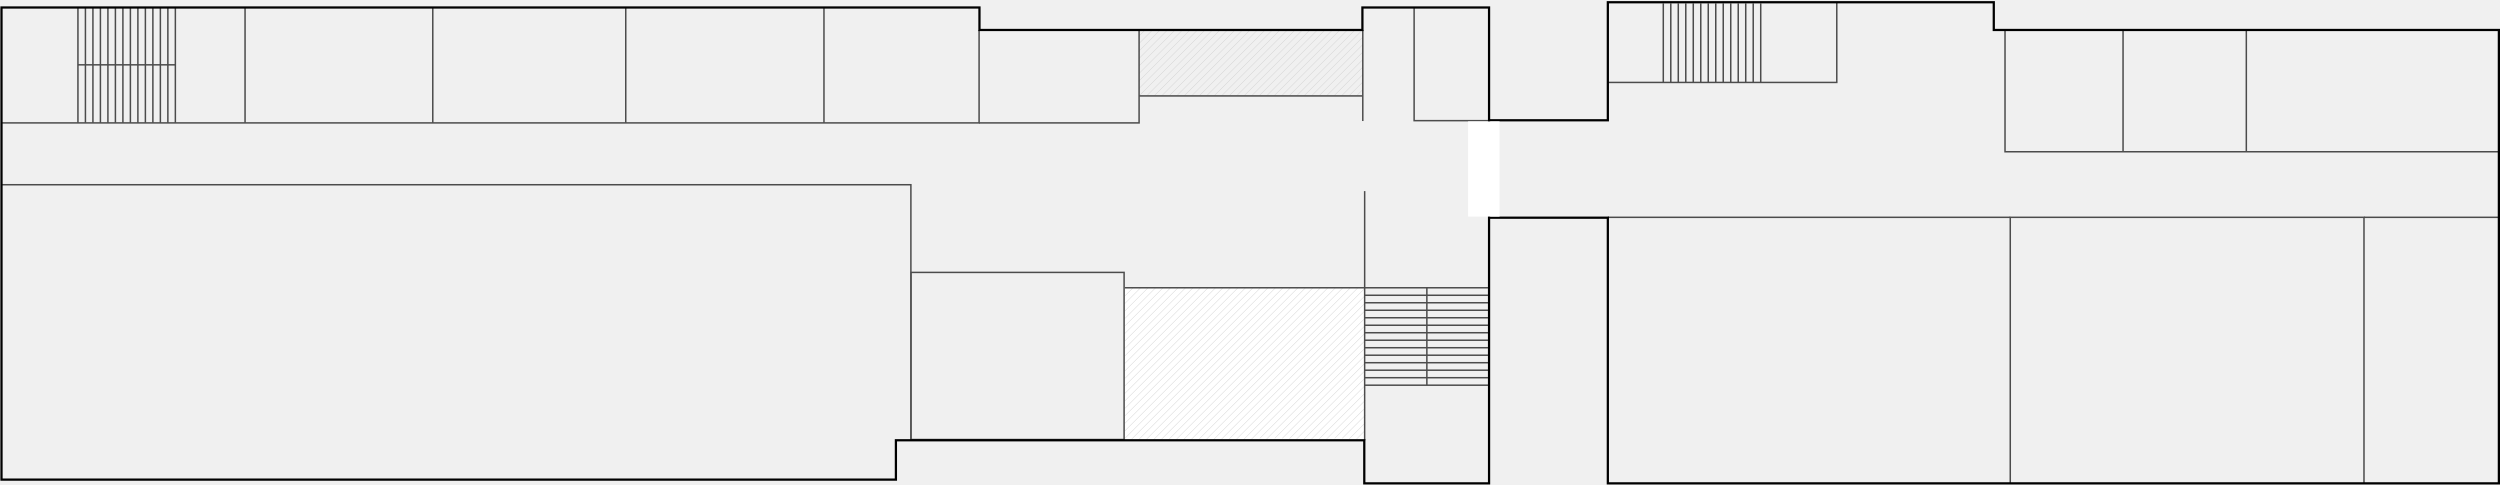
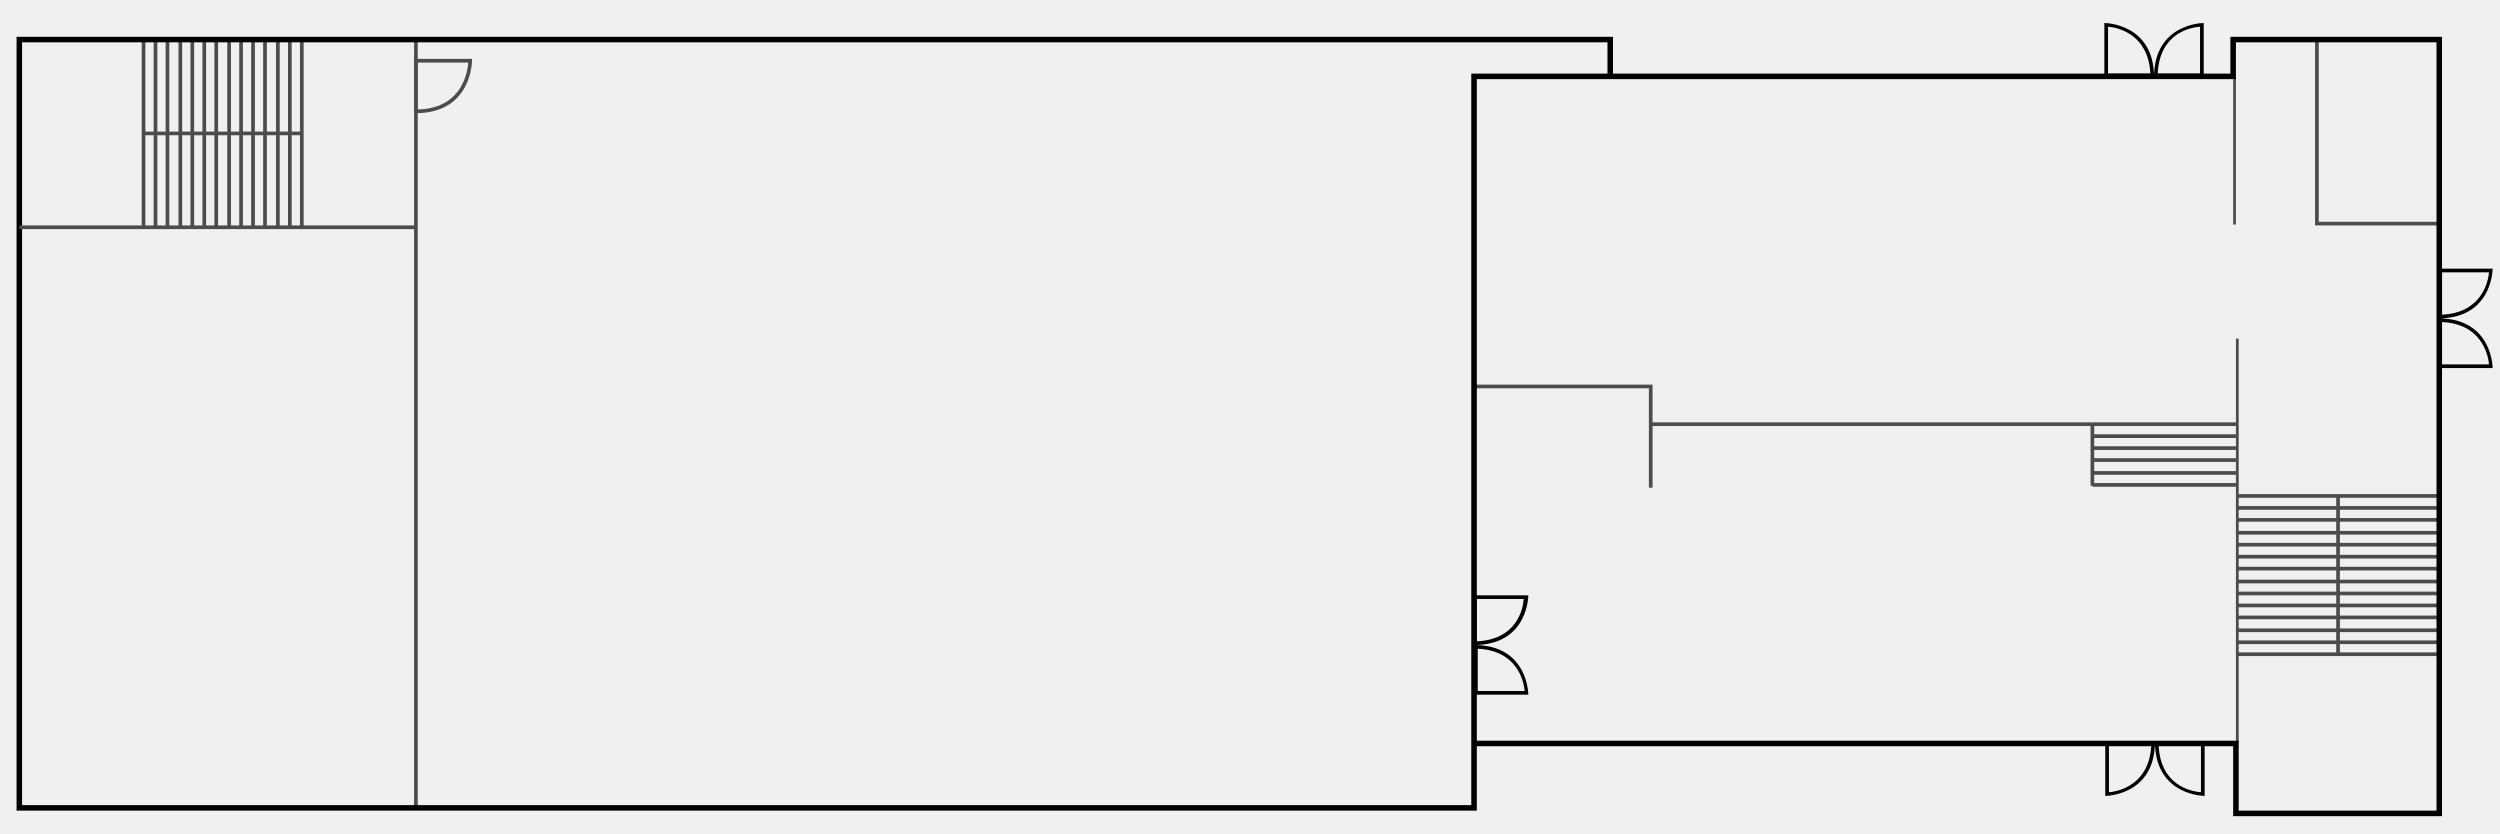
- <svg xmlns="http://www.w3.org/2000/svg" xmlns:xlink="http://www.w3.org/1999/xlink" version="1.1" id="Layer_1" x="0px" y="0px" viewBox="223.6 77.7 667.2 129.3" style="enable-background:new 223.6 77.7 667.2 129.3;" xml:space="preserve">
+ <svg xmlns="http://www.w3.org/2000/svg" version="1.1" id="Layer_1" x="0px" y="0px" viewBox="0 0 271.7 90.6" style="enable-background:new 0 0 271.7 90.6;" xml:space="preserve">
  <style type="text/css">
- 	.st0{fill:#FFFFFF;}
- 	.st1{clip-path:url(#SVGID_3_);}
- 	.st2{fill:none;stroke:#CCCCCC;stroke-width:0.1;stroke-miterlimit:10;}
- 	.st3{fill:#4D4C4C;}
- 	.st4{fill:none;stroke:#4C4C4C;stroke-width:0.4;stroke-miterlimit:10;}
- 	.st5{fill:none;stroke:#000000;stroke-width:0.7;stroke-miterlimit:10;}
- 	.st6{fill:#4C4C4C;}
- 	.st7{fill:none;stroke:#000000;stroke-width:0.6;stroke-miterlimit:10;}
+ 	.st0{fill:none;stroke:#4C4C4C;stroke-width:0.4;stroke-miterlimit:10;}
+ 	.st1{fill:#4D4C4C;}
+ 	.st2{fill:none;stroke:#4D4C4C;stroke-width:0.4;stroke-miterlimit:10;}
+ 	.st3{fill:none;stroke:#000000;stroke-width:0.6;stroke-miterlimit:10;}
</style>
+   <line class="st0" x1="45.2" y1="4.3" x2="45.2" y2="87.8" />
  <g>
-     <g>
-       <rect id="SVGID_1_" x="523.7" y="154.5" class="st0" width="64.3" height="40.7" />
-     </g>
-     <g>
-       <defs>
-         <rect id="SVGID_2_" x="523.7" y="154.5" width="64.3" height="40.7" />
-       </defs>
-       <clipPath id="SVGID_3_">
-         <use xlink:href="#SVGID_2_" style="overflow:visible;" />
-       </clipPath>
-       <g class="st1">
-         <line class="st2" x1="523.8" y1="192.7" x2="562.1" y2="154.4" />
-         <line class="st2" x1="520.2" y1="198.3" x2="565.1" y2="153.4" />
-         <line class="st2" x1="522.2" y1="198.3" x2="567.1" y2="153.4" />
-         <line class="st2" x1="525.2" y1="197.3" x2="570.1" y2="152.4" />
-         <line class="st2" x1="526.2" y1="198.3" x2="571.1" y2="153.4" />
-         <line class="st2" x1="529.2" y1="197.3" x2="574.1" y2="152.4" />
-         <line class="st2" x1="531.2" y1="197.3" x2="576.1" y2="152.4" />
-         <line class="st2" x1="534.2" y1="196.3" x2="579.1" y2="151.4" />
-         <line class="st2" x1="533.2" y1="199.3" x2="578.1" y2="154.4" />
-         <line class="st2" x1="536.2" y1="198.3" x2="581.1" y2="153.4" />
-         <line class="st2" x1="538.2" y1="198.3" x2="583.1" y2="153.4" />
-         <line class="st2" x1="541.2" y1="197.3" x2="586.1" y2="152.4" />
-         <line class="st2" x1="542.2" y1="198.3" x2="587.1" y2="153.4" />
-         <line class="st2" x1="545.2" y1="197.3" x2="590.1" y2="152.4" />
-         <line class="st2" x1="547.2" y1="197.3" x2="592.1" y2="152.4" />
-         <line class="st2" x1="550.2" y1="196.3" x2="595.1" y2="151.4" />
-         <line class="st2" x1="551.8" y1="196.7" x2="590.1" y2="158.4" />
-         <line class="st2" x1="554.8" y1="195.7" x2="593.1" y2="157.4" />
-         <line class="st2" x1="556.8" y1="195.7" x2="595.1" y2="157.4" />
-         <line class="st2" x1="559.8" y1="194.7" x2="598.1" y2="156.4" />
-         <line class="st2" x1="560.8" y1="195.7" x2="599.1" y2="157.4" />
-         <line class="st2" x1="563.8" y1="194.7" x2="602.1" y2="156.4" />
-         <line class="st2" x1="565.8" y1="194.7" x2="604.1" y2="156.4" />
-         <line class="st2" x1="567.7" y1="194.8" x2="607.1" y2="155.4" />
-         <line class="st2" x1="569.4" y1="195.1" x2="606.1" y2="158.4" />
-         <line class="st2" x1="571.4" y1="195.1" x2="609.1" y2="157.4" />
-         <line class="st2" x1="573.3" y1="195.2" x2="611.1" y2="157.4" />
-         <line class="st2" x1="575.3" y1="195.2" x2="614.1" y2="156.4" />
-         <line class="st2" x1="577.4" y1="195.1" x2="615.1" y2="157.4" />
-         <line class="st2" x1="579.8" y1="194.7" x2="618.1" y2="156.4" />
-         <line class="st2" x1="581.8" y1="194.7" x2="620.1" y2="156.4" />
-         <line class="st2" x1="583.6" y1="194.9" x2="623.1" y2="155.4" />
-         <line class="st2" x1="500.8" y1="189.7" x2="539.1" y2="151.4" />
-         <line class="st2" x1="503.8" y1="188.7" x2="542.1" y2="150.4" />
-         <line class="st2" x1="505.8" y1="188.7" x2="544.1" y2="150.4" />
-         <line class="st2" x1="508.8" y1="187.7" x2="547.1" y2="149.4" />
-         <line class="st2" x1="509.8" y1="188.7" x2="548.1" y2="150.4" />
-         <line class="st2" x1="512.8" y1="187.7" x2="551.1" y2="149.4" />
-         <line class="st2" x1="514.8" y1="187.7" x2="553.1" y2="149.4" />
-         <line class="st2" x1="517.8" y1="186.7" x2="556.1" y2="148.4" />
-         <line class="st2" x1="516.8" y1="189.7" x2="555.1" y2="151.4" />
-         <line class="st2" x1="519.8" y1="188.7" x2="558.1" y2="150.4" />
-         <line class="st2" x1="521.8" y1="188.7" x2="560.1" y2="150.4" />
-         <line class="st2" x1="523.8" y1="188.7" x2="563.1" y2="149.4" />
-         <line class="st2" x1="523.8" y1="190.7" x2="564.1" y2="150.4" />
-         <line class="st2" x1="498.8" y1="181.7" x2="537.1" y2="143.4" />
-         <line class="st2" x1="501.8" y1="180.7" x2="540.1" y2="142.4" />
-         <line class="st2" x1="502.8" y1="181.7" x2="541.1" y2="143.4" />
-         <line class="st2" x1="505.8" y1="180.7" x2="544.1" y2="142.4" />
-         <line class="st2" x1="507.8" y1="180.7" x2="546.1" y2="142.4" />
-         <line class="st2" x1="585.4" y1="195.1" x2="587.8" y2="192.7" />
-       </g>
-     </g>
+     <path d="M165.6,65.1c-0.1,1.2-0.8,4.4-5.1,4.6v-4.6H165.6 M160.6,70.5c4.2,0.2,5,3.4,5.1,4.6h-5.1V70.5 M166.1,64.7h-5.9v5.4   C166.1,70.1,166.1,64.7,166.1,64.7L166.1,64.7z M160.2,70.1v5.4h5.9C166.1,75.5,166.1,70.1,160.2,70.1L160.2,70.1z" />
  </g>
  <g>
-     <line class="st2" x1="531.6" y1="103.3" x2="549.2" y2="85.7" />
-     <line class="st2" x1="535.6" y1="103.3" x2="553.2" y2="85.7" />
-     <line class="st2" x1="533.6" y1="103.3" x2="551.2" y2="85.7" />
-     <line class="st2" x1="537.6" y1="103.3" x2="555.2" y2="85.7" />
-     <line class="st2" x1="539.6" y1="103.3" x2="557.2" y2="85.7" />
-     <line class="st2" x1="543.6" y1="103.3" x2="561.2" y2="85.7" />
-     <line class="st2" x1="547.6" y1="103.3" x2="565.2" y2="85.7" />
-     <line class="st2" x1="541.6" y1="103.3" x2="559.2" y2="85.7" />
-     <line class="st2" x1="545.6" y1="103.3" x2="563.2" y2="85.7" />
-     <line class="st2" x1="549.6" y1="103.3" x2="567.2" y2="85.7" />
-     <line class="st2" x1="551.6" y1="103.3" x2="569.2" y2="85.7" />
-     <line class="st2" x1="555.6" y1="103.3" x2="573.2" y2="85.7" />
-     <line class="st2" x1="559.6" y1="103.3" x2="577.2" y2="85.7" />
-     <line class="st2" x1="553.6" y1="103.3" x2="571.2" y2="85.7" />
-     <line class="st2" x1="557.6" y1="103.3" x2="575.2" y2="85.7" />
-     <line class="st2" x1="561.6" y1="103.3" x2="579.2" y2="85.7" />
-     <line class="st2" x1="563.6" y1="103.3" x2="581.2" y2="85.7" />
-     <line class="st2" x1="567.6" y1="103.3" x2="585.2" y2="85.7" />
-     <line class="st2" x1="571.6" y1="103.3" x2="587.3" y2="87.6" />
-     <line class="st2" x1="565.6" y1="103.3" x2="583.2" y2="85.7" />
-     <line class="st2" x1="569.6" y1="103.3" x2="587.2" y2="85.7" />
-     <line class="st2" x1="573.6" y1="103.3" x2="587.3" y2="89.6" />
-     <line class="st2" x1="575.6" y1="103.3" x2="587.4" y2="91.5" />
-     <line class="st2" x1="577.6" y1="103.3" x2="587.3" y2="93.6" />
-     <line class="st2" x1="579.6" y1="103.3" x2="587.3" y2="95.6" />
-     <line class="st2" x1="583.6" y1="103.3" x2="587.2" y2="99.7" />
-     <line class="st2" x1="581.6" y1="103.3" x2="587.4" y2="97.5" />
-     <line class="st2" x1="585.6" y1="103.3" x2="587.2" y2="101.7" />
+     <path d="M270.5,29.6c-0.1,1.2-0.9,4.4-5.1,4.6v-4.6H270.5 M265.4,35c4.2,0.2,5,3.4,5.1,4.6h-5.1V35 M270.9,29.2H265v5.4   C270.9,34.6,270.9,29.2,270.9,29.2L270.9,29.2z M265,34.6V40h5.9C270.9,40,270.9,34.6,265,34.6L265,34.6z" />
  </g>
-   <line class="st2" x1="527.6" y1="103.3" x2="545.2" y2="85.7" />
-   <line class="st2" x1="529.6" y1="103.3" x2="547.2" y2="85.7" />
-   <line class="st2" x1="527.5" y1="87.4" x2="529.2" y2="85.7" />
-   <line class="st2" x1="527.5" y1="91.4" x2="533.2" y2="85.7" />
-   <line class="st2" x1="527.6" y1="95.3" x2="537.2" y2="85.7" />
-   <line class="st2" x1="527.6" y1="89.3" x2="531.2" y2="85.7" />
-   <line class="st2" x1="527.6" y1="93.3" x2="535.2" y2="85.7" />
-   <line class="st2" x1="527.6" y1="97.3" x2="539.2" y2="85.7" />
-   <line class="st2" x1="527.5" y1="99.4" x2="541.2" y2="85.7" />
-   <line class="st2" x1="527.6" y1="101.3" x2="543.2" y2="85.7" />
  <g>
-     <rect x="587.1" y="85.7" class="st3" width="0.4" height="24.3" />
+     <path d="M239.1,2.9V8h-4.6C234.7,3.7,237.9,3,239.1,2.9 M229.1,2.9c1.2,0.1,4.4,0.9,4.6,5.1h-4.6V2.9 M239.5,2.5c0,0-5.4,0-5.4,5.9   h5.4V2.5L239.5,2.5z M228.7,2.5v5.9h5.4C234.1,2.5,228.7,2.5,228.7,2.5L228.7,2.5z" />
  </g>
-   <polyline class="st4" points="601,79.7 601,109.9 621,109.9 " />
-   <line class="st4" x1="587.8" y1="154.5" x2="621" y2="154.5" />
-   <line class="st4" x1="587.8" y1="156.5" x2="621" y2="156.5" />
-   <line class="st4" x1="587.8" y1="158.5" x2="621" y2="158.5" />
-   <line class="st4" x1="587.8" y1="160.5" x2="621" y2="160.5" />
-   <line class="st4" x1="587.8" y1="162.5" x2="621" y2="162.5" />
-   <line class="st4" x1="587.8" y1="164.5" x2="621" y2="164.5" />
-   <line class="st4" x1="587.8" y1="166.5" x2="621" y2="166.5" />
-   <line class="st4" x1="587.8" y1="168.5" x2="621" y2="168.5" />
-   <line class="st4" x1="587.8" y1="170.5" x2="621" y2="170.5" />
-   <line class="st4" x1="587.8" y1="172.5" x2="621" y2="172.5" />
-   <line class="st4" x1="587.8" y1="174.5" x2="621" y2="174.5" />
-   <line class="st4" x1="587.8" y1="176.5" x2="621" y2="176.5" />
-   <line class="st4" x1="587.8" y1="178.5" x2="621" y2="178.5" />
-   <line class="st4" x1="587.8" y1="180.5" x2="621" y2="180.5" />
-   <line class="st4" x1="604.4" y1="154.5" x2="604.4" y2="180.5" />
-   <line class="st4" x1="270.4" y1="79.7" x2="270.4" y2="110.5" />
-   <line class="st4" x1="268.4" y1="79.7" x2="268.4" y2="110.5" />
-   <line class="st4" x1="266.4" y1="79.7" x2="266.4" y2="110.5" />
-   <line class="st4" x1="264.4" y1="79.7" x2="264.4" y2="110.5" />
-   <line class="st4" x1="262.4" y1="79.7" x2="262.4" y2="110.5" />
-   <line class="st4" x1="260.4" y1="79.7" x2="260.4" y2="110.5" />
-   <line class="st4" x1="258.4" y1="79.7" x2="258.4" y2="110.5" />
-   <line class="st4" x1="256.4" y1="79.7" x2="256.4" y2="110.5" />
-   <line class="st4" x1="254.4" y1="79.7" x2="254.4" y2="110.5" />
-   <line class="st4" x1="252.4" y1="79.7" x2="252.4" y2="110.5" />
-   <line class="st4" x1="250.4" y1="79.7" x2="250.4" y2="110.5" />
-   <line class="st4" x1="248.4" y1="79.7" x2="248.4" y2="110.5" />
-   <line class="st4" x1="246.4" y1="79.7" x2="246.4" y2="110.5" />
-   <polyline class="st4" points="244.4,79.7 244.4,95 244.4,110.5 " />
-   <line class="st4" x1="270.4" y1="95" x2="244.4" y2="95" />
  <g>
-     <rect x="587.6" y="128.7" class="st3" width="0.4" height="66.5" />
+     <rect x="242.7" y="8.3" class="st1" width="0.3" height="16.1" />
  </g>
-   <path class="st5" d="M485,85.7" />
-   <polyline class="st4" points="224,127 466.7,127 466.7,150.6 466.7,195.2 " />
-   <polyline class="st4" points="484.9,85.7 484.9,109.8 484.9,110.5 289,110.5 224,110.5 " />
-   <line class="st4" x1="289" y1="110.5" x2="289" y2="79.7" />
-   <line class="st4" x1="339.1" y1="110.5" x2="339.1" y2="79.7" />
-   <line class="st4" x1="390.6" y1="110.5" x2="390.6" y2="79.7" />
-   <line class="st4" x1="443.5" y1="110.5" x2="443.5" y2="79.7" />
+   <polyline class="st2" points="251.8,4.3 251.8,24.3 265.1,24.3 " />
+   <line class="st0" x1="243.1" y1="53.9" x2="265.1" y2="53.9" />
+   <line class="st0" x1="243.1" y1="55.2" x2="265.1" y2="55.2" />
+   <line class="st0" x1="243.1" y1="56.5" x2="265.1" y2="56.5" />
+   <line class="st0" x1="243.1" y1="57.9" x2="265.1" y2="57.9" />
+   <line class="st0" x1="243.1" y1="59.2" x2="265.1" y2="59.2" />
+   <line class="st0" x1="243.1" y1="60.5" x2="265.1" y2="60.5" />
+   <line class="st0" x1="243.1" y1="61.8" x2="265.1" y2="61.8" />
+   <line class="st0" x1="243.1" y1="63.2" x2="265.1" y2="63.2" />
+   <line class="st0" x1="243.1" y1="64.5" x2="265.1" y2="64.5" />
+   <line class="st0" x1="243.1" y1="65.8" x2="265.1" y2="65.8" />
+   <line class="st0" x1="243.1" y1="67.1" x2="265.1" y2="67.1" />
+   <line class="st0" x1="243.1" y1="68.5" x2="265.1" y2="68.5" />
+   <line class="st0" x1="243.1" y1="69.8" x2="265.1" y2="69.8" />
+   <line class="st0" x1="243.1" y1="71.1" x2="265.1" y2="71.1" />
+   <line class="st0" x1="254.1" y1="53.9" x2="254.1" y2="71.1" />
+   <polyline class="st0" points="160.2,42 179.4,42 179.4,46.1 179.4,53 " />
+   <path class="st0" d="M227.4,46.1h-48H227.4z" />
+   <line class="st0" x1="227.4" y1="46.1" x2="243" y2="46.1" />
+   <line class="st0" x1="227.4" y1="47.4" x2="243" y2="47.4" />
+   <line class="st0" x1="227.4" y1="48.7" x2="243" y2="48.7" />
+   <line class="st0" x1="227.4" y1="50" x2="243" y2="50" />
+   <line class="st0" x1="227.4" y1="51.4" x2="243" y2="51.4" />
+   <line class="st0" x1="227.4" y1="52.7" x2="243" y2="52.7" />
+   <line class="st0" x1="227.4" y1="46.1" x2="227.4" y2="52.8" />
  <g>
-     <path class="st6" d="M523.4,150.6v44.2h-56.5v-44.2H523.4 M523.8,150.2h-57.2v45h57.2V150.2L523.8,150.2z" />
+     <path d="M239.2,81v5.1c-1.2-0.1-4.4-0.8-4.6-5.1H239.2 M233.8,81c-0.2,4.2-3.4,5-4.6,5.1V81H233.8 M239.6,80.6h-5.4   c0,5.9,5.4,5.9,5.4,5.9V80.6L239.6,80.6z M234.2,80.6h-5.4v5.9C228.8,86.5,234.2,86.5,234.2,80.6L234.2,80.6z" />
  </g>
-   <line class="st4" x1="523.8" y1="154.5" x2="587.8" y2="154.5" />
-   <polyline class="st4" points="484.9,110.5 527.6,110.5 527.6,85.7 " />
-   <line class="st4" x1="527.6" y1="103.3" x2="587.2" y2="103.3" />
-   <line class="st4" x1="667.5" y1="99.8" x2="667.5" y2="78.6" />
-   <line class="st4" x1="669.5" y1="99.8" x2="669.5" y2="78.6" />
-   <line class="st4" x1="671.5" y1="99.8" x2="671.5" y2="78.6" />
-   <line class="st4" x1="673.5" y1="99.8" x2="673.5" y2="78.6" />
-   <line class="st4" x1="675.5" y1="99.8" x2="675.5" y2="78.6" />
-   <line class="st4" x1="677.5" y1="99.8" x2="677.5" y2="78.6" />
-   <line class="st4" x1="679.5" y1="99.8" x2="679.5" y2="78.6" />
-   <line class="st4" x1="681.5" y1="99.8" x2="681.5" y2="78.6" />
-   <line class="st4" x1="683.5" y1="99.8" x2="683.5" y2="78.6" />
-   <line class="st4" x1="685.5" y1="99.8" x2="685.5" y2="78.6" />
-   <line class="st4" x1="687.5" y1="99.8" x2="687.5" y2="78.6" />
-   <line class="st4" x1="689.5" y1="99.8" x2="689.5" y2="78.6" />
-   <line class="st4" x1="691.5" y1="99.8" x2="691.5" y2="78.6" />
-   <line class="st4" x1="693.5" y1="99.8" x2="693.5" y2="78.6" />
-   <polygon class="st7" points="462.7,195.2 587.7,195.2 587.7,206.7 621,206.7 621,79.7 587.2,79.7 587.2,85.7 485,85.7 485,79.7   224,79.7 224,205.7 462.7,205.7 462.7,195.7 " />
-   <polyline class="st4" points="758.7,85.7 758.7,118.2 890.5,118.2 " />
-   <line class="st4" x1="790.2" y1="85.7" x2="790.2" y2="118.2" />
-   <line class="st4" x1="823.1" y1="85.7" x2="823.1" y2="118.2" />
-   <polyline class="st4" points="854.5,206.7 854.5,135.7 760.1,135.7 760.1,206.7 " />
-   <line class="st4" x1="652.7" y1="135.7" x2="760.1" y2="135.7" />
-   <line class="st4" x1="854.5" y1="135.7" x2="890.5" y2="135.7" />
-   <polyline class="st4" points="652.7,99.7 713.8,99.7 713.8,78.3 " />
-   <polyline class="st7" points="621,135.8 652.7,135.8 652.7,206.7 890.5,206.7 890.5,85.7 755.7,85.7 755.7,78.3 652.7,78.3   652.7,109.8 621,109.8 " />
-   <rect x="615.4" y="110.1" class="st0" width="8.4" height="25.4" />
+   <line class="st0" x1="32.8" y1="4.3" x2="32.8" y2="24.7" />
+   <line class="st0" x1="31.5" y1="4.3" x2="31.5" y2="24.7" />
+   <line class="st0" x1="30.2" y1="4.3" x2="30.2" y2="24.7" />
+   <line class="st0" x1="28.8" y1="4.3" x2="28.8" y2="24.7" />
+   <line class="st0" x1="27.5" y1="4.3" x2="27.5" y2="24.7" />
+   <line class="st0" x1="26.2" y1="4.3" x2="26.2" y2="24.7" />
+   <line class="st0" x1="24.9" y1="4.3" x2="24.9" y2="24.7" />
+   <line class="st0" x1="23.5" y1="4.3" x2="23.5" y2="24.7" />
+   <line class="st0" x1="22.2" y1="4.3" x2="22.2" y2="24.7" />
+   <line class="st0" x1="20.9" y1="4.3" x2="20.9" y2="24.7" />
+   <line class="st0" x1="19.6" y1="4.3" x2="19.6" y2="24.7" />
+   <line class="st0" x1="18.2" y1="4.3" x2="18.2" y2="24.7" />
+   <line class="st0" x1="16.9" y1="4.3" x2="16.9" y2="24.7" />
+   <polyline class="st0" points="15.6,4.3 15.6,14.5 15.6,24.7 " />
+   <line class="st0" x1="32.8" y1="14.5" x2="15.6" y2="14.5" />
+   <path class="st0" d="M45.2,12.1V6.6h5.9C51.1,6.6,51.1,12.1,45.2,12.1" />
+   <g>
+     <rect x="243" y="36.8" class="st1" width="0.3" height="43.9" />
+   </g>
+   <polyline class="st3" points="160.2,80.8 160.2,87.8 2.1,87.8 2.1,4.3 175,4.3 175,8.3 242.7,8.3 242.7,4.3 265.1,4.3 265.1,88.4   243,88.4 243,80.8 160.2,80.8 160.2,8.3 175,8.3 " />
+   <line class="st0" x1="2.1" y1="24.7" x2="45.2" y2="24.7" />
</svg>
